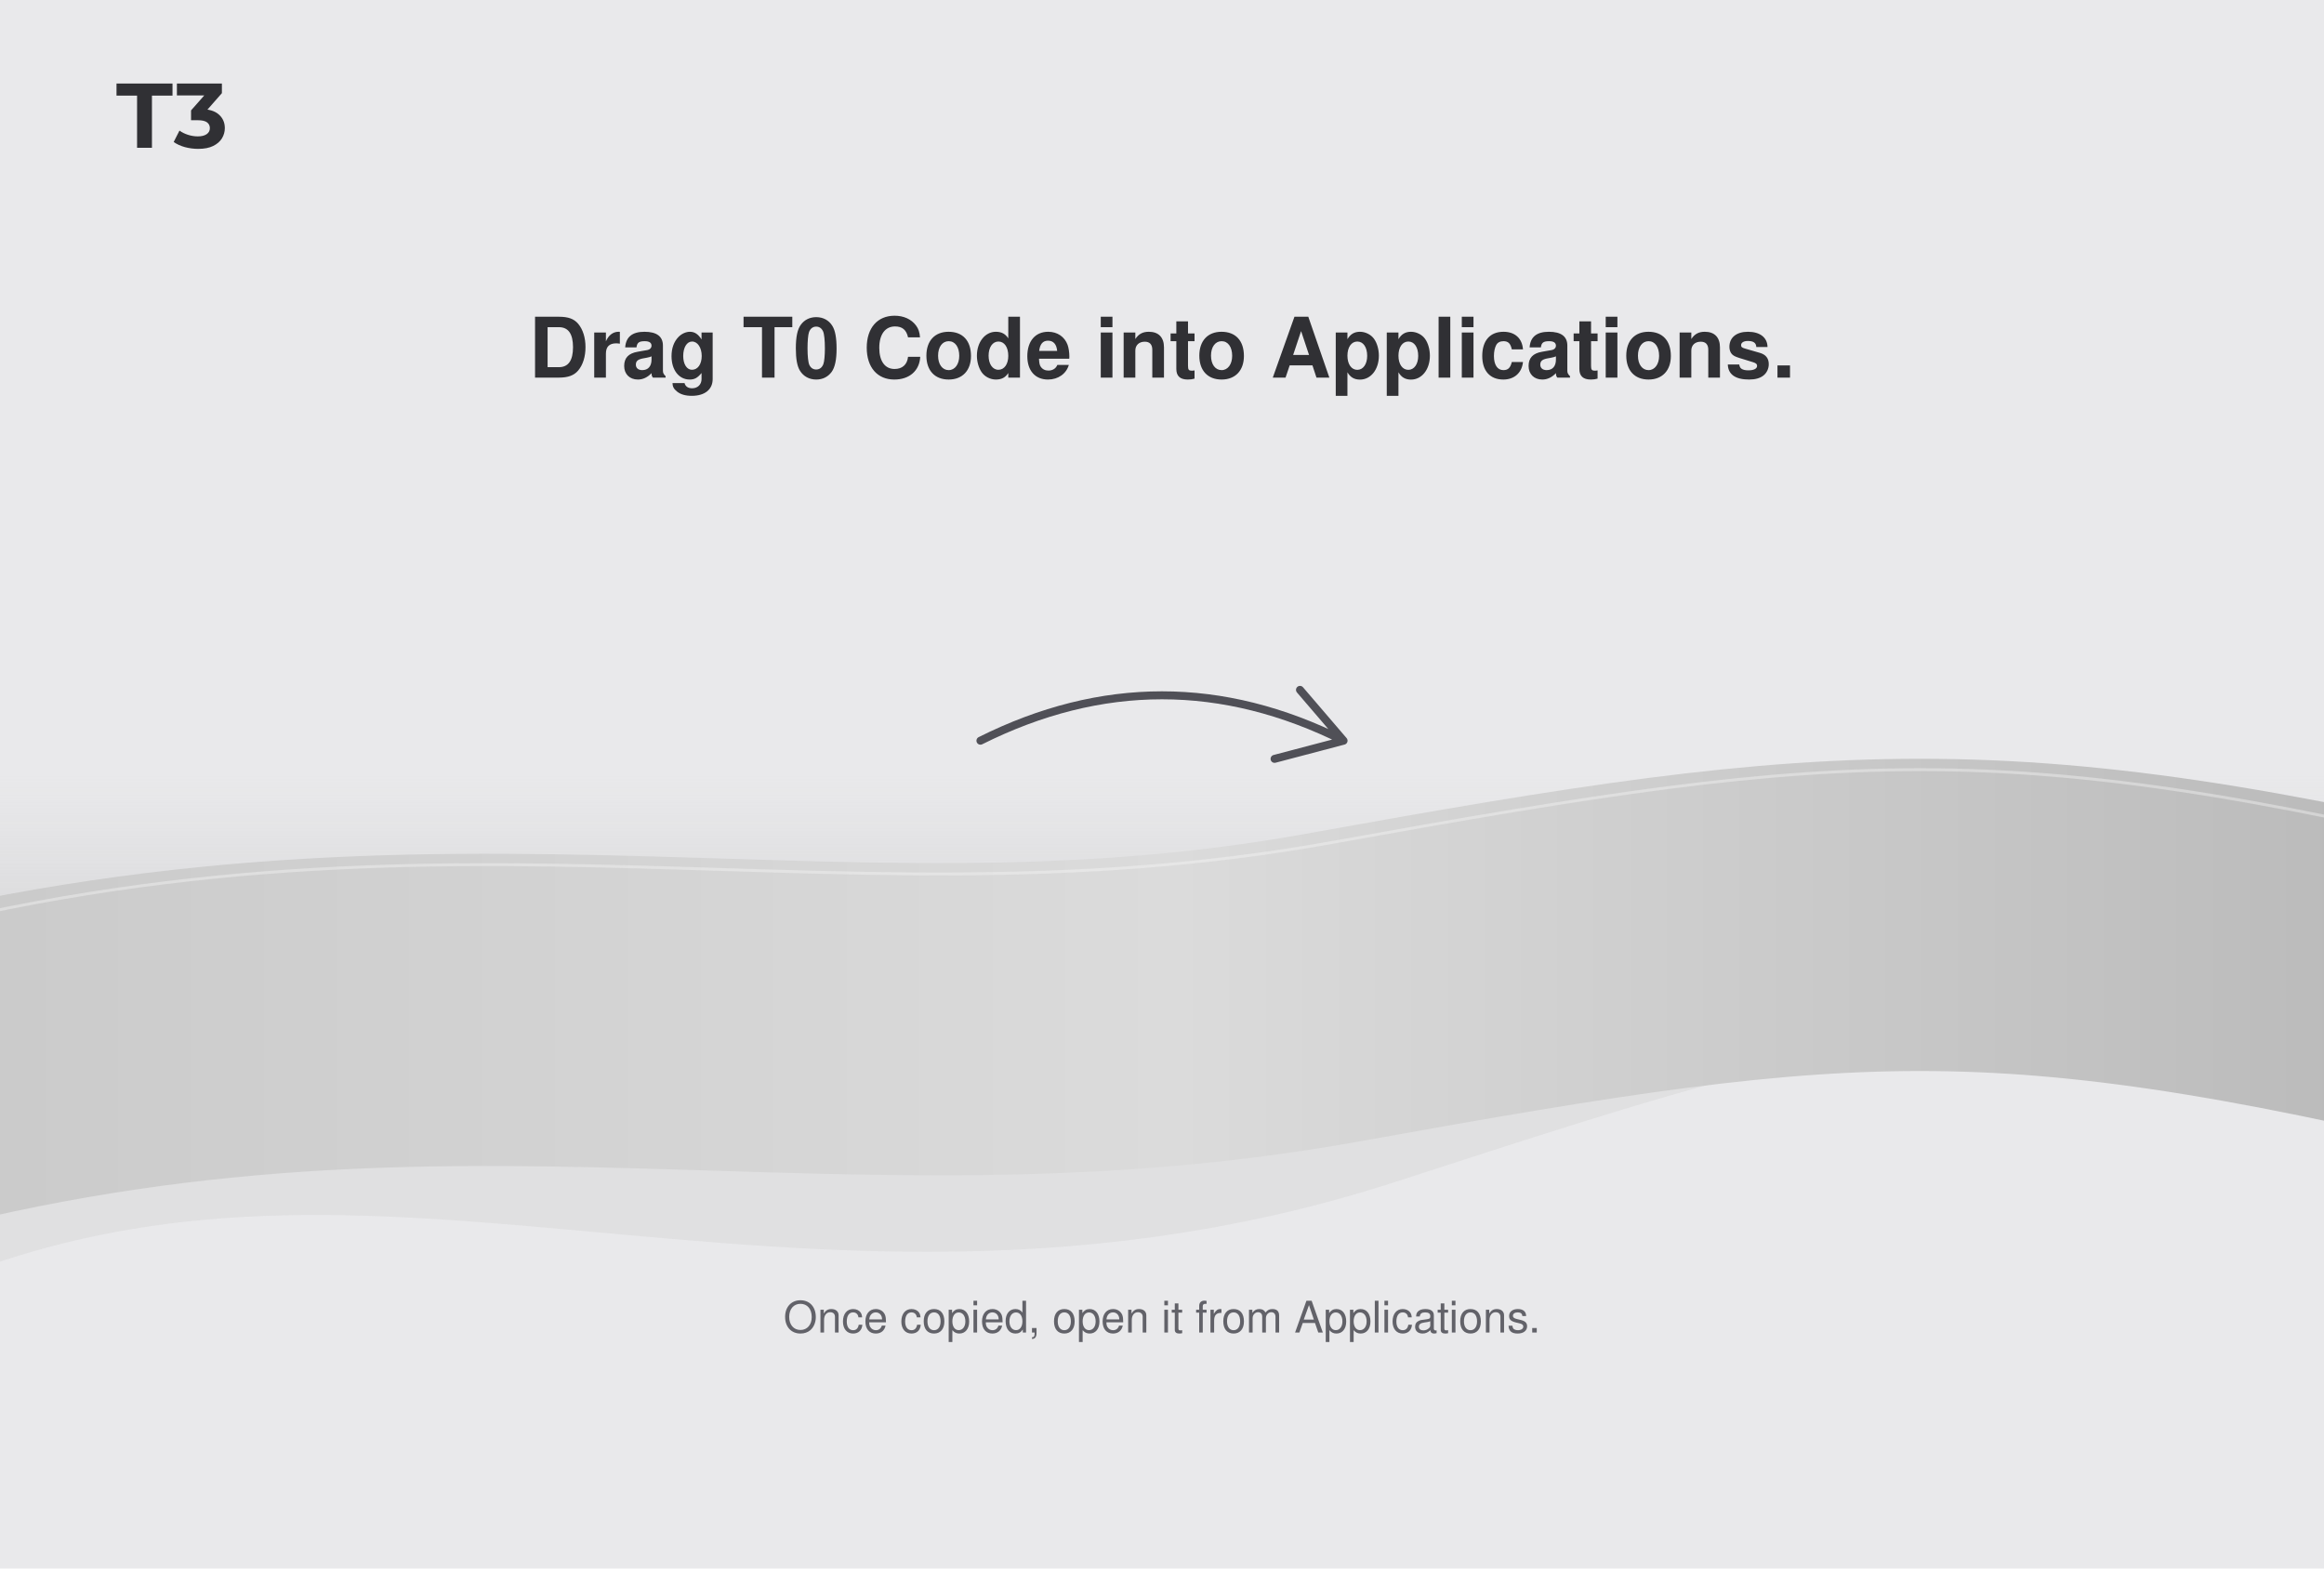
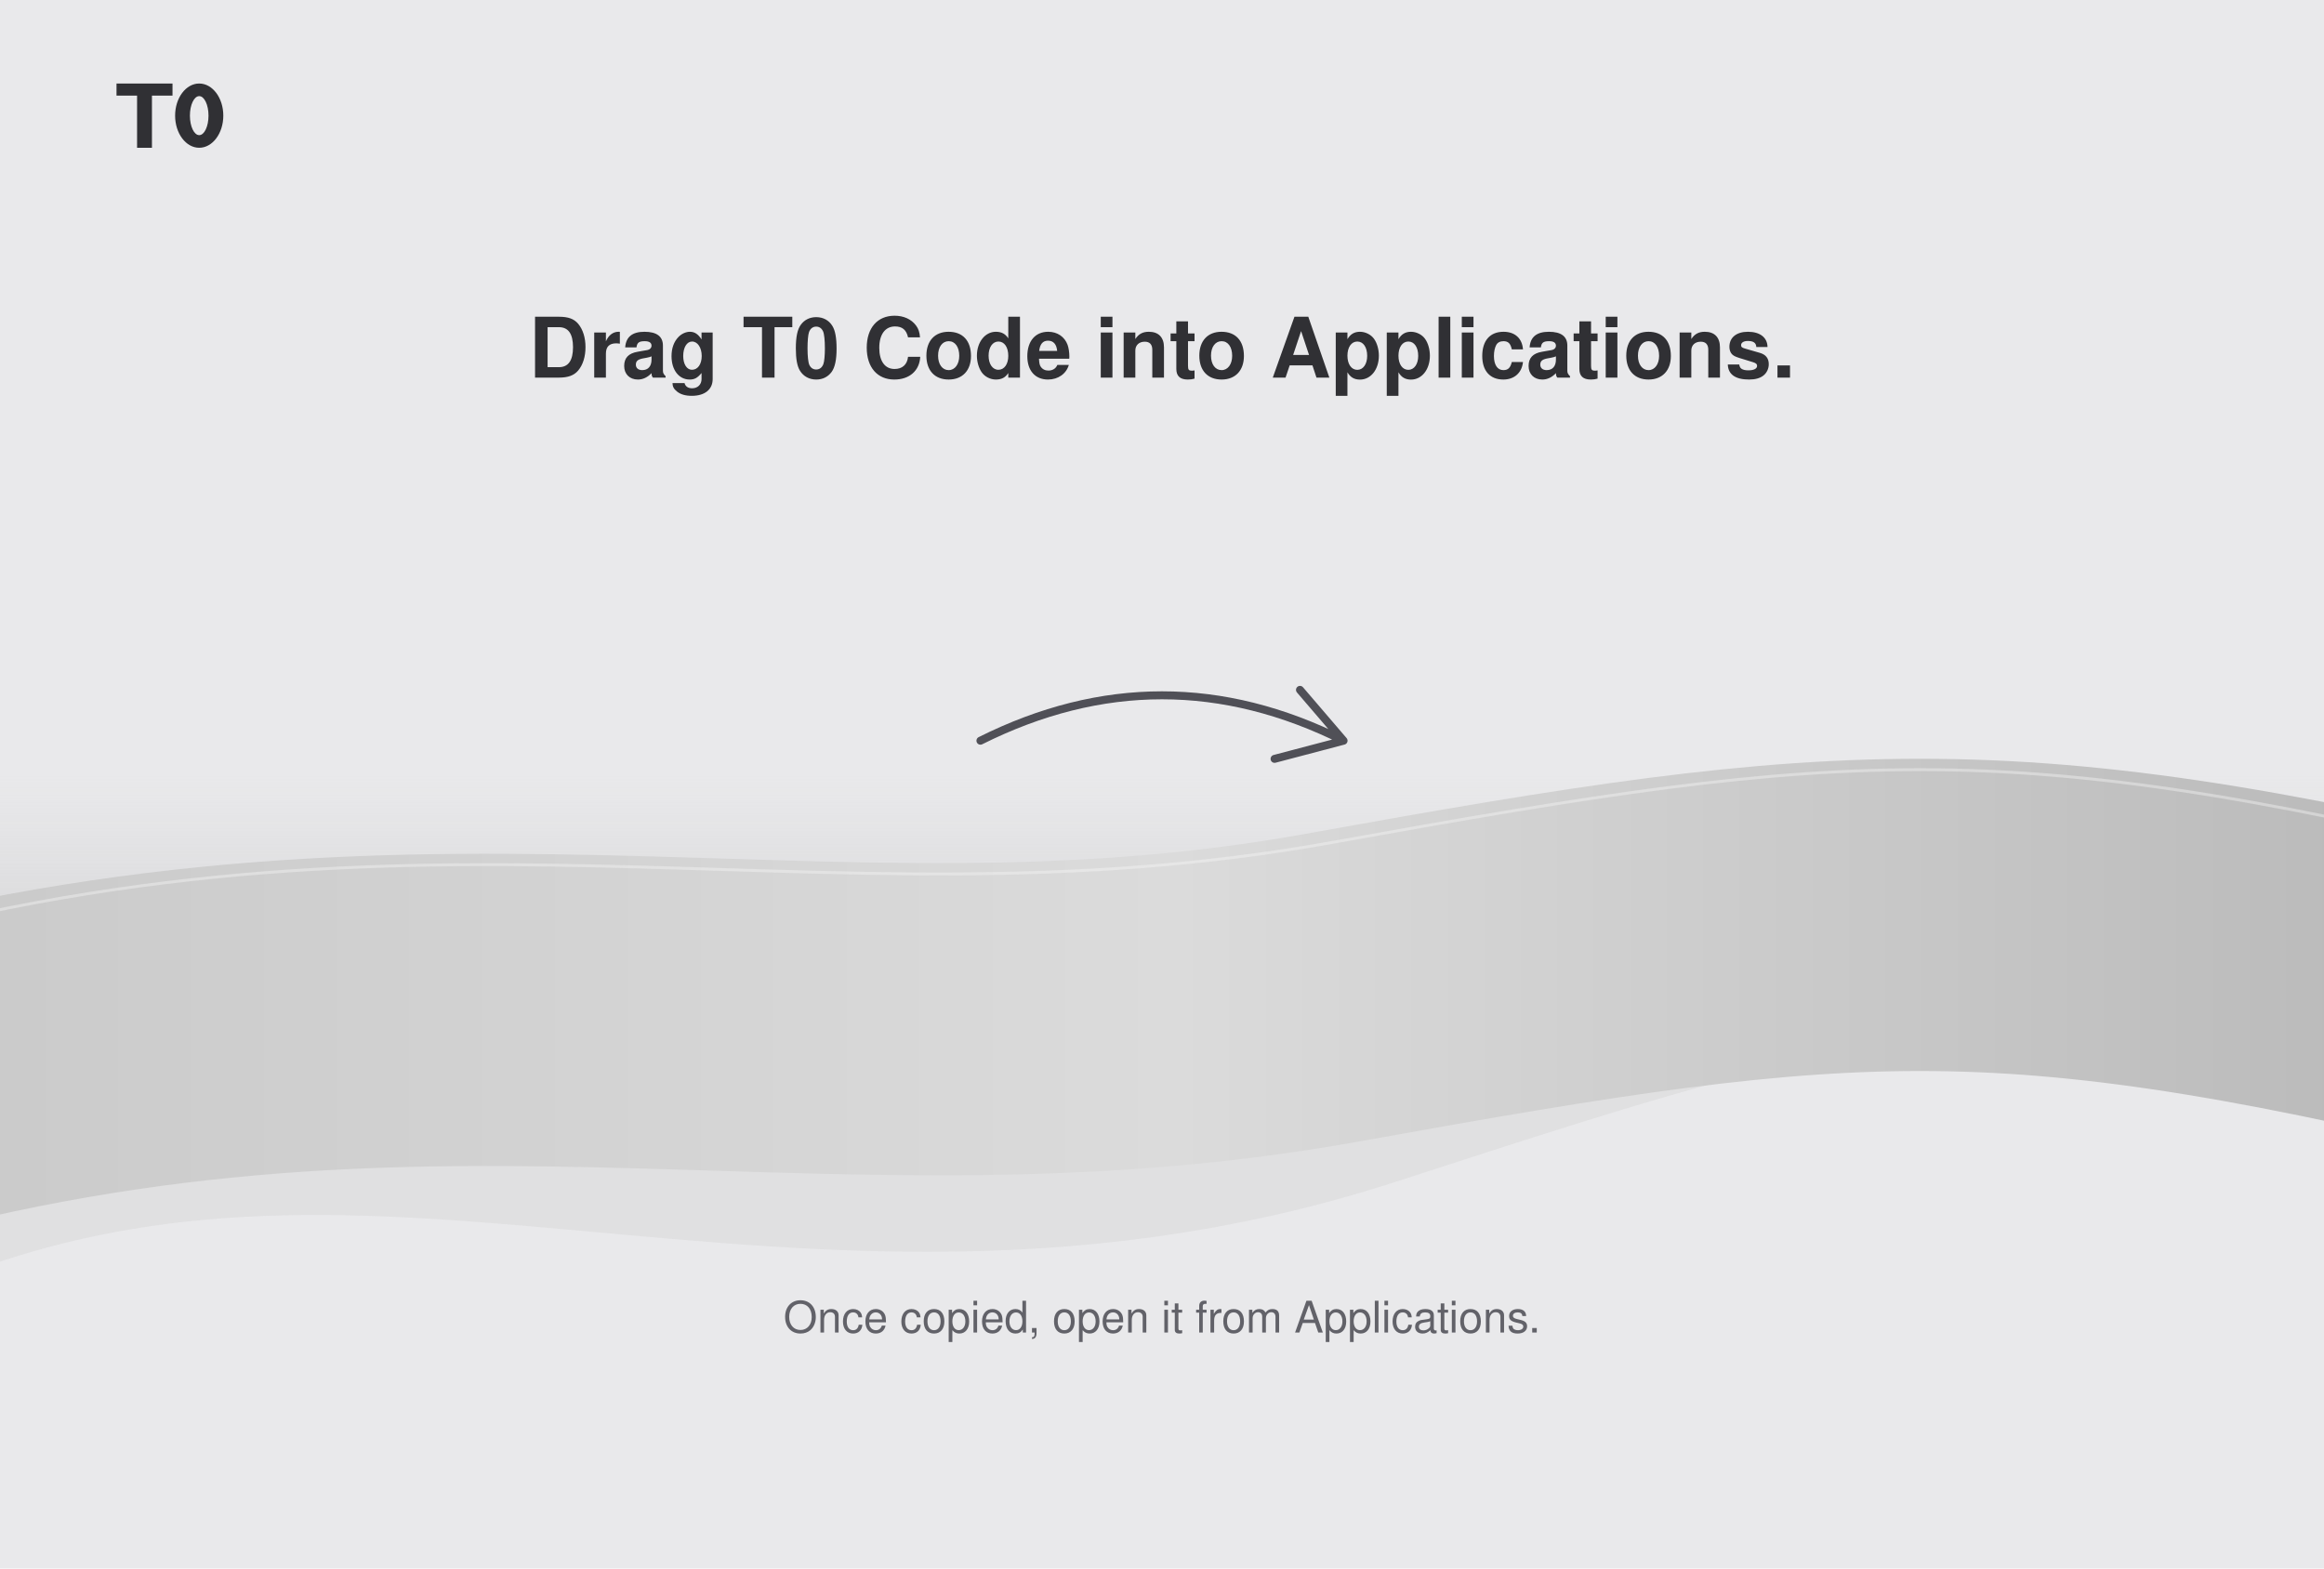
<svg xmlns="http://www.w3.org/2000/svg" width="1280" height="864" viewBox="0 0 640 432">
  <defs>
    <linearGradient id="veil" x1="0" y1="0" x2="0" y2="1">
      <stop stop-color="#B7B7B7" stop-opacity="0" />
      <stop offset=".55" stop-color="#A5A5A5" stop-opacity=".24" />
      <stop offset="1" stop-color="#D1D1D1" stop-opacity=".4" />
    </linearGradient>
    <linearGradient id="silk" x1="0" y1="0" x2="1" y2="0">
      <stop stop-color="#C8C8C8" />
      <stop offset=".5" stop-color="#DBDBDB" />
      <stop offset="1" stop-color="#B5B5B5" />
    </linearGradient>
  </defs>
  <rect width="640" height="432" fill="#E9E9EB" />
  <path d="M-60 293C95 220 214 304 362 256S559 191 707 257" stroke="url(#veil)" stroke-width="146" fill="none" opacity="1" stroke-linecap="round" stroke-linejoin="round" />
  <path d="M-60 306C113 252 223 298 367 272S553 242 707 280" stroke="url(#silk)" stroke-width="86" fill="none" opacity="1" stroke-linecap="round" stroke-linejoin="round" />
  <path d="M-60 266C113 212 223 258 367 232S553 202 707 240" stroke="#F5F5F5" stroke-width="0.8" fill="none" opacity="0.42" stroke-linecap="round" stroke-linejoin="round" />
  <svg x="32" y="23" width="30" height="18" viewBox="15.531 37 94.394 56.96" fill="#303034">
-     <path d="M33.451 93V47.56H15.531V37H64.331V47.56H46.411V93H33.451ZM86.725 93.96C82.832 93.96 78.965 93.453 75.125 92.44C71.285 91.373 68.032 89.88 65.365 87.96L70.405 78.04C72.539 79.587 75.019 80.813 77.845 81.72C80.672 82.627 83.525 83.08 86.405 83.08C89.659 83.08 92.219 82.44 94.085 81.16C95.952 79.88 96.885 78.12 96.885 75.88C96.885 73.747 96.059 72.067 94.405 70.84C92.752 69.613 90.085 69 86.405 69H80.485V60.44L96.085 42.76L97.525 47.4H68.165V37H107.365V45.4L91.845 63.08L85.285 59.32H89.045C95.925 59.32 101.125 60.867 104.645 63.96C108.165 67.053 109.925 71.027 109.925 75.88C109.925 79.027 109.099 81.987 107.445 84.76C105.792 87.48 103.259 89.693 99.845 91.4C96.432 93.107 92.059 93.96 86.725 93.96Z" />
+     <path d="M33.451 93V47.56H15.531V37H64.331V47.56H46.411V93H33.451ZM87.6 37C99.198 37 108.6 49.544 108.6 65C108.6 80.456 99.198 93 87.6 93C76.002 93 66.6 80.456 66.6 65C66.6 49.544 76.002 37 87.6 37ZM87.6 48C83.127 48 79.5 55.616 79.5 65C79.5 74.384 83.127 82 87.6 82C92.073 82 95.7 74.384 95.7 65C95.7 55.616 92.073 48 87.6 48Z" />
  </svg>
  <text x="320" y="104" fill="#303034" font-family="Helvetica" font-size="23" font-weight="700" text-anchor="middle">Drag T0 Code into Applications.</text>
  <path d="M270 204Q320 179 370 204M358 190L370 204L351 209" stroke="#505057" stroke-width="2.2" fill="none" opacity="1" stroke-linecap="round" stroke-linejoin="round" />
  <text x="320" y="367" fill="#626269" font-family="Helvetica" font-size="12" font-weight="400" text-anchor="middle">Once copied, open it from Applications.</text>
</svg>
